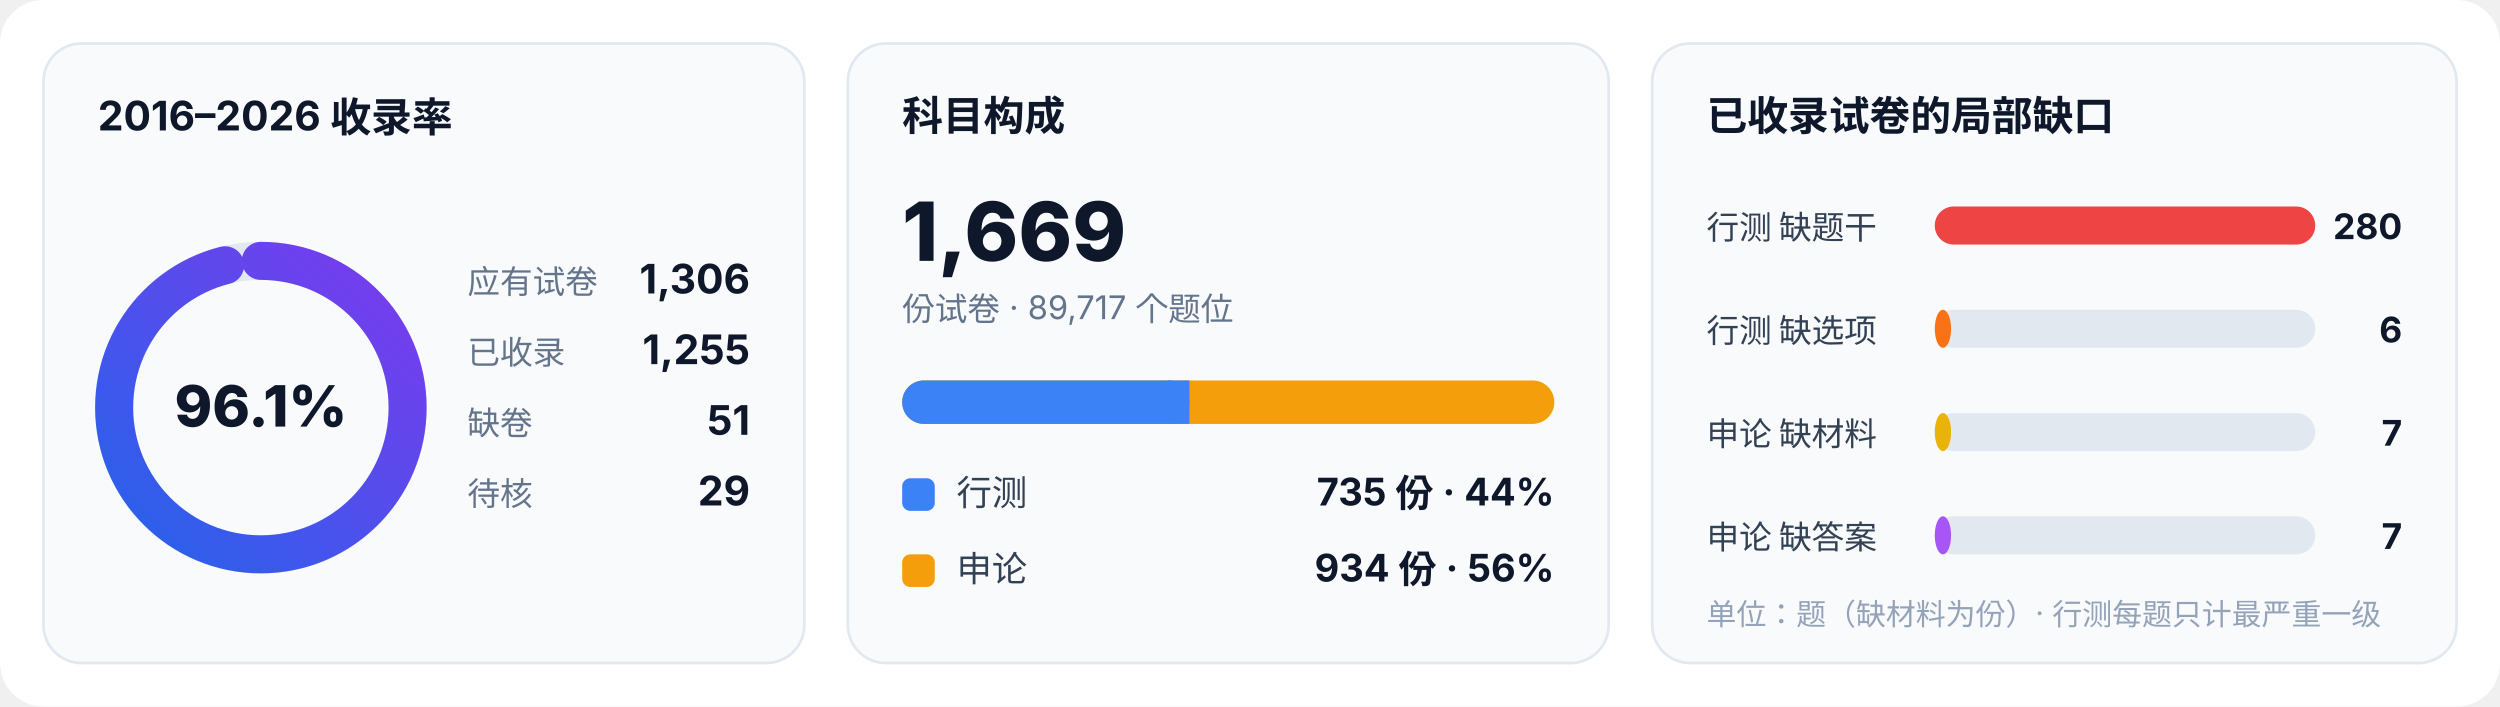
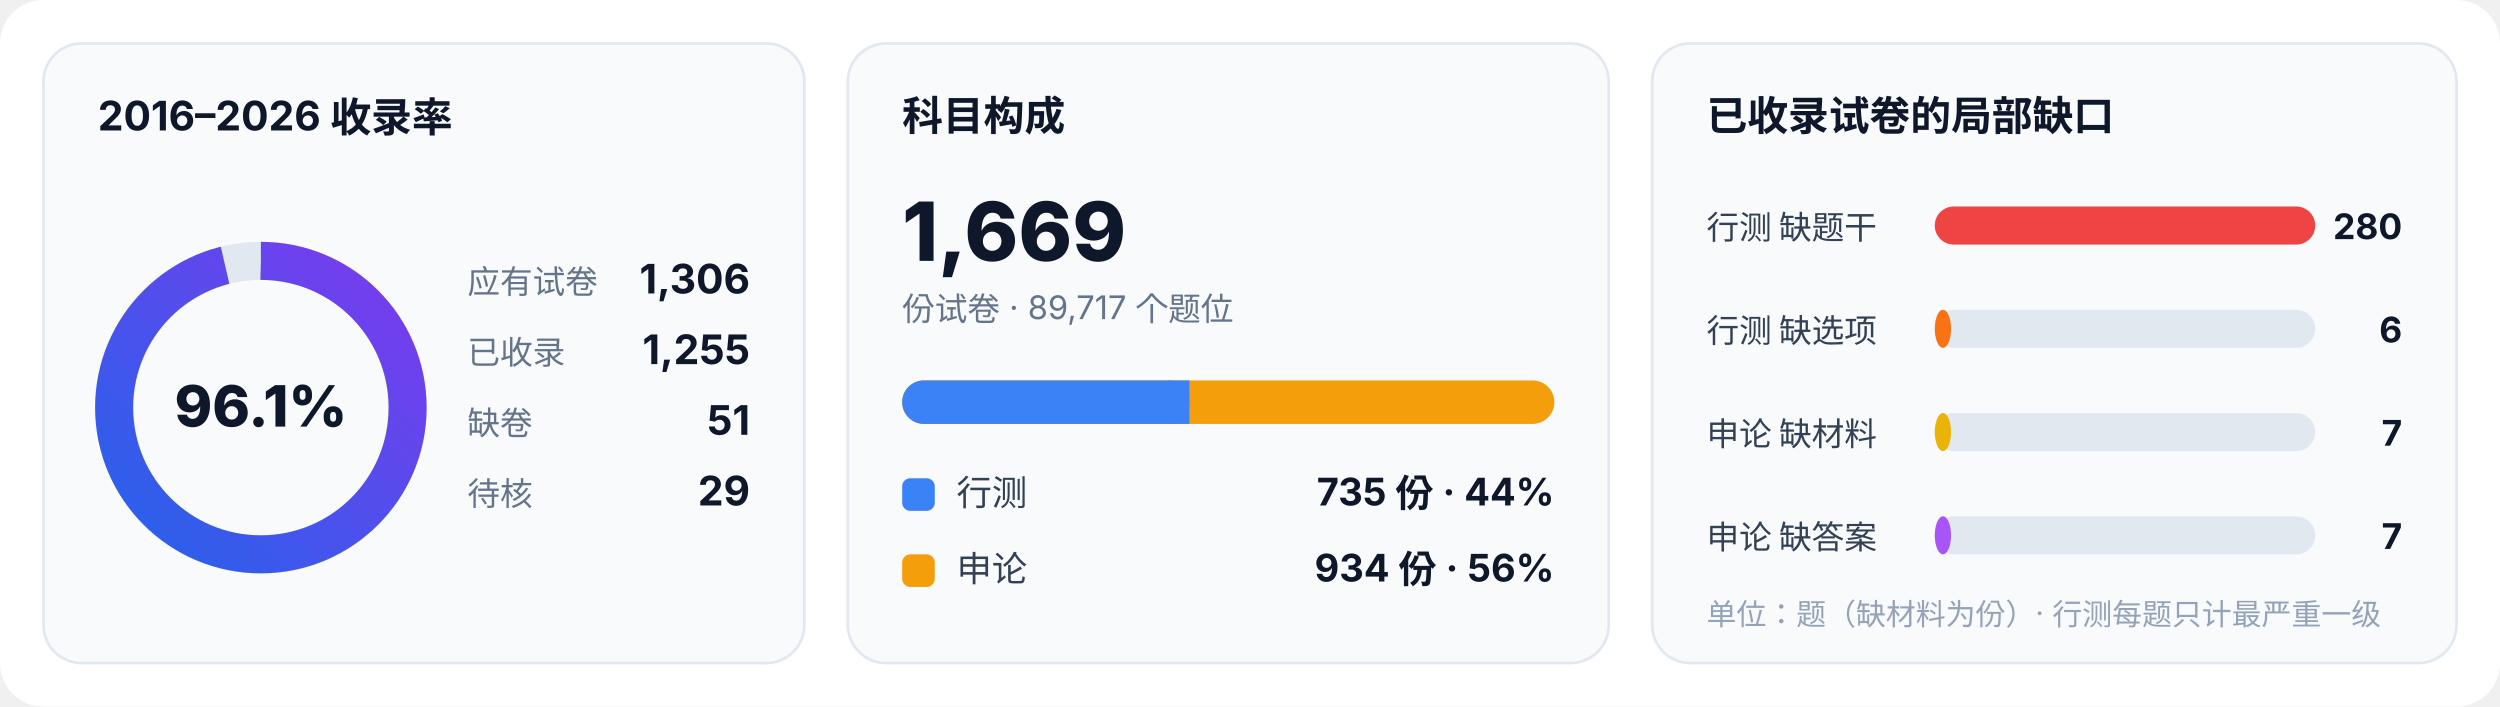
<svg xmlns="http://www.w3.org/2000/svg" width="920" height="260" viewBox="0 0 920 260" font-family="-apple-system,BlinkMacSystemFont,'Segoe UI','PingFang SC','Microsoft YaHei',sans-serif">
  <defs>
    <linearGradient id="ring" x1="0" y1="0" x2="1" y2="1">
      <stop offset="0" stop-color="#2563eb" />
      <stop offset="1" stop-color="#7c3aed" />
    </linearGradient>
  </defs>
  <rect width="920" height="260" rx="16" fill="#ffffff" />
  <rect x="16" y="16" width="280" height="228" rx="14" fill="#f8fafc" stroke="#e2e8f0" />
  <text x="36" y="48" font-size="15" font-weight="700" fill="#0f172a">2016–2026 收录率</text>
  <circle cx="96" cy="150" r="54" fill="none" stroke="#e2e8f0" stroke-width="14" />
-   <circle cx="96" cy="150" r="54" fill="none" stroke="url(#ring)" stroke-width="14" stroke-linecap="round" stroke-dasharray="326.0 339.3" transform="rotate(-90 96 150)" />
+   <circle cx="96" cy="150" r="54" fill="none" stroke="url(#ring)" stroke-width="14" stroke-linecap="butt" stroke-dasharray="326.0 339.3" transform="rotate(-90 96 150)" />
  <text x="96" y="157" font-size="21" font-weight="800" fill="#0f172a" text-anchor="middle">96.1%</text>
  <text x="172" y="108" font-size="12" fill="#64748b">应有试卷</text>
  <text x="276" y="108" font-size="15" font-weight="700" fill="#0f172a" text-anchor="end">1,306</text>
  <text x="172" y="134" font-size="12" fill="#64748b">已收录</text>
  <text x="276" y="134" font-size="15" font-weight="700" fill="#0f172a" text-anchor="end">1,255</text>
  <text x="172" y="160" font-size="12" fill="#64748b">缺卷</text>
  <text x="276" y="160" font-size="15" font-weight="700" fill="#0f172a" text-anchor="end">51</text>
  <text x="172" y="186" font-size="12" fill="#64748b">待核</text>
  <text x="276" y="186" font-size="15" font-weight="700" fill="#0f172a" text-anchor="end">29</text>
  <rect x="312" y="16" width="280" height="228" rx="14" fill="#f8fafc" stroke="#e2e8f0" />
  <text x="332" y="48" font-size="15" font-weight="700" fill="#0f172a">科目构成</text>
  <text x="332" y="96" font-size="30" font-weight="800" fill="#0f172a">1,669</text>
  <text x="332" y="118" font-size="12" fill="#64748b">份试卷 · 89,717 个题位</text>
  <rect x="332" y="140" width="240" height="16" rx="8" fill="#f59e0b" />
  <rect x="332" y="140" width="105.7" height="16" rx="8" fill="#3b82f6" />
  <rect x="429.7" y="140" width="8" height="16" fill="#3b82f6" />
  <rect x="332" y="176" width="12" height="12" rx="3" fill="#3b82f6" />
  <text x="352" y="186" font-size="13" fill="#334155">行测</text>
  <text x="572" y="186" font-size="14" font-weight="700" fill="#0f172a" text-anchor="end">735 份 · 44%</text>
  <rect x="332" y="204" width="12" height="12" rx="3" fill="#f59e0b" />
  <text x="352" y="214" font-size="13" fill="#334155">申论</text>
  <text x="572" y="214" font-size="14" font-weight="700" fill="#0f172a" text-anchor="end">934 份 · 56%</text>
  <rect x="608" y="16" width="296" height="228" rx="14" fill="#f8fafc" stroke="#e2e8f0" />
  <text x="628" y="48" font-size="15" font-weight="700" fill="#0f172a">已收录试卷的局部缺口</text>
  <text x="628" y="88" font-size="12" fill="#334155">行测 缺题干</text>
  <rect x="712" y="76" width="140" height="14" rx="7" fill="#e2e8f0" />
  <rect x="712" y="76" width="140.0" height="14" rx="7" fill="#ef4444" />
  <text x="884" y="88" font-size="13" font-weight="700" fill="#0f172a" text-anchor="end">280</text>
  <text x="628" y="126" font-size="12" fill="#334155">行测 缺选项</text>
  <rect x="712" y="114" width="140" height="14" rx="7" fill="#e2e8f0" />
  <rect x="712" y="114" width="6.0" height="14" rx="7" fill="#f97316" />
  <text x="884" y="126" font-size="13" font-weight="700" fill="#0f172a" text-anchor="end">6</text>
  <text x="628" y="164" font-size="12" fill="#334155">申论 缺材料</text>
  <rect x="712" y="152" width="140" height="14" rx="7" fill="#e2e8f0" />
  <rect x="712" y="152" width="6.0" height="14" rx="7" fill="#eab308" />
  <text x="884" y="164" font-size="13" font-weight="700" fill="#0f172a" text-anchor="end">7</text>
  <text x="628" y="202" font-size="12" fill="#334155">申论 缺答案</text>
  <rect x="712" y="190" width="140" height="14" rx="7" fill="#e2e8f0" />
  <rect x="712" y="190" width="6.0" height="14" rx="7" fill="#a855f7" />
  <text x="884" y="202" font-size="13" font-weight="700" fill="#0f172a" text-anchor="end">7</text>
  <text x="628" y="230" font-size="11" fill="#94a3b8">单位：题（缺材料为份）· 行测每题只计最严重一级</text>
</svg>
